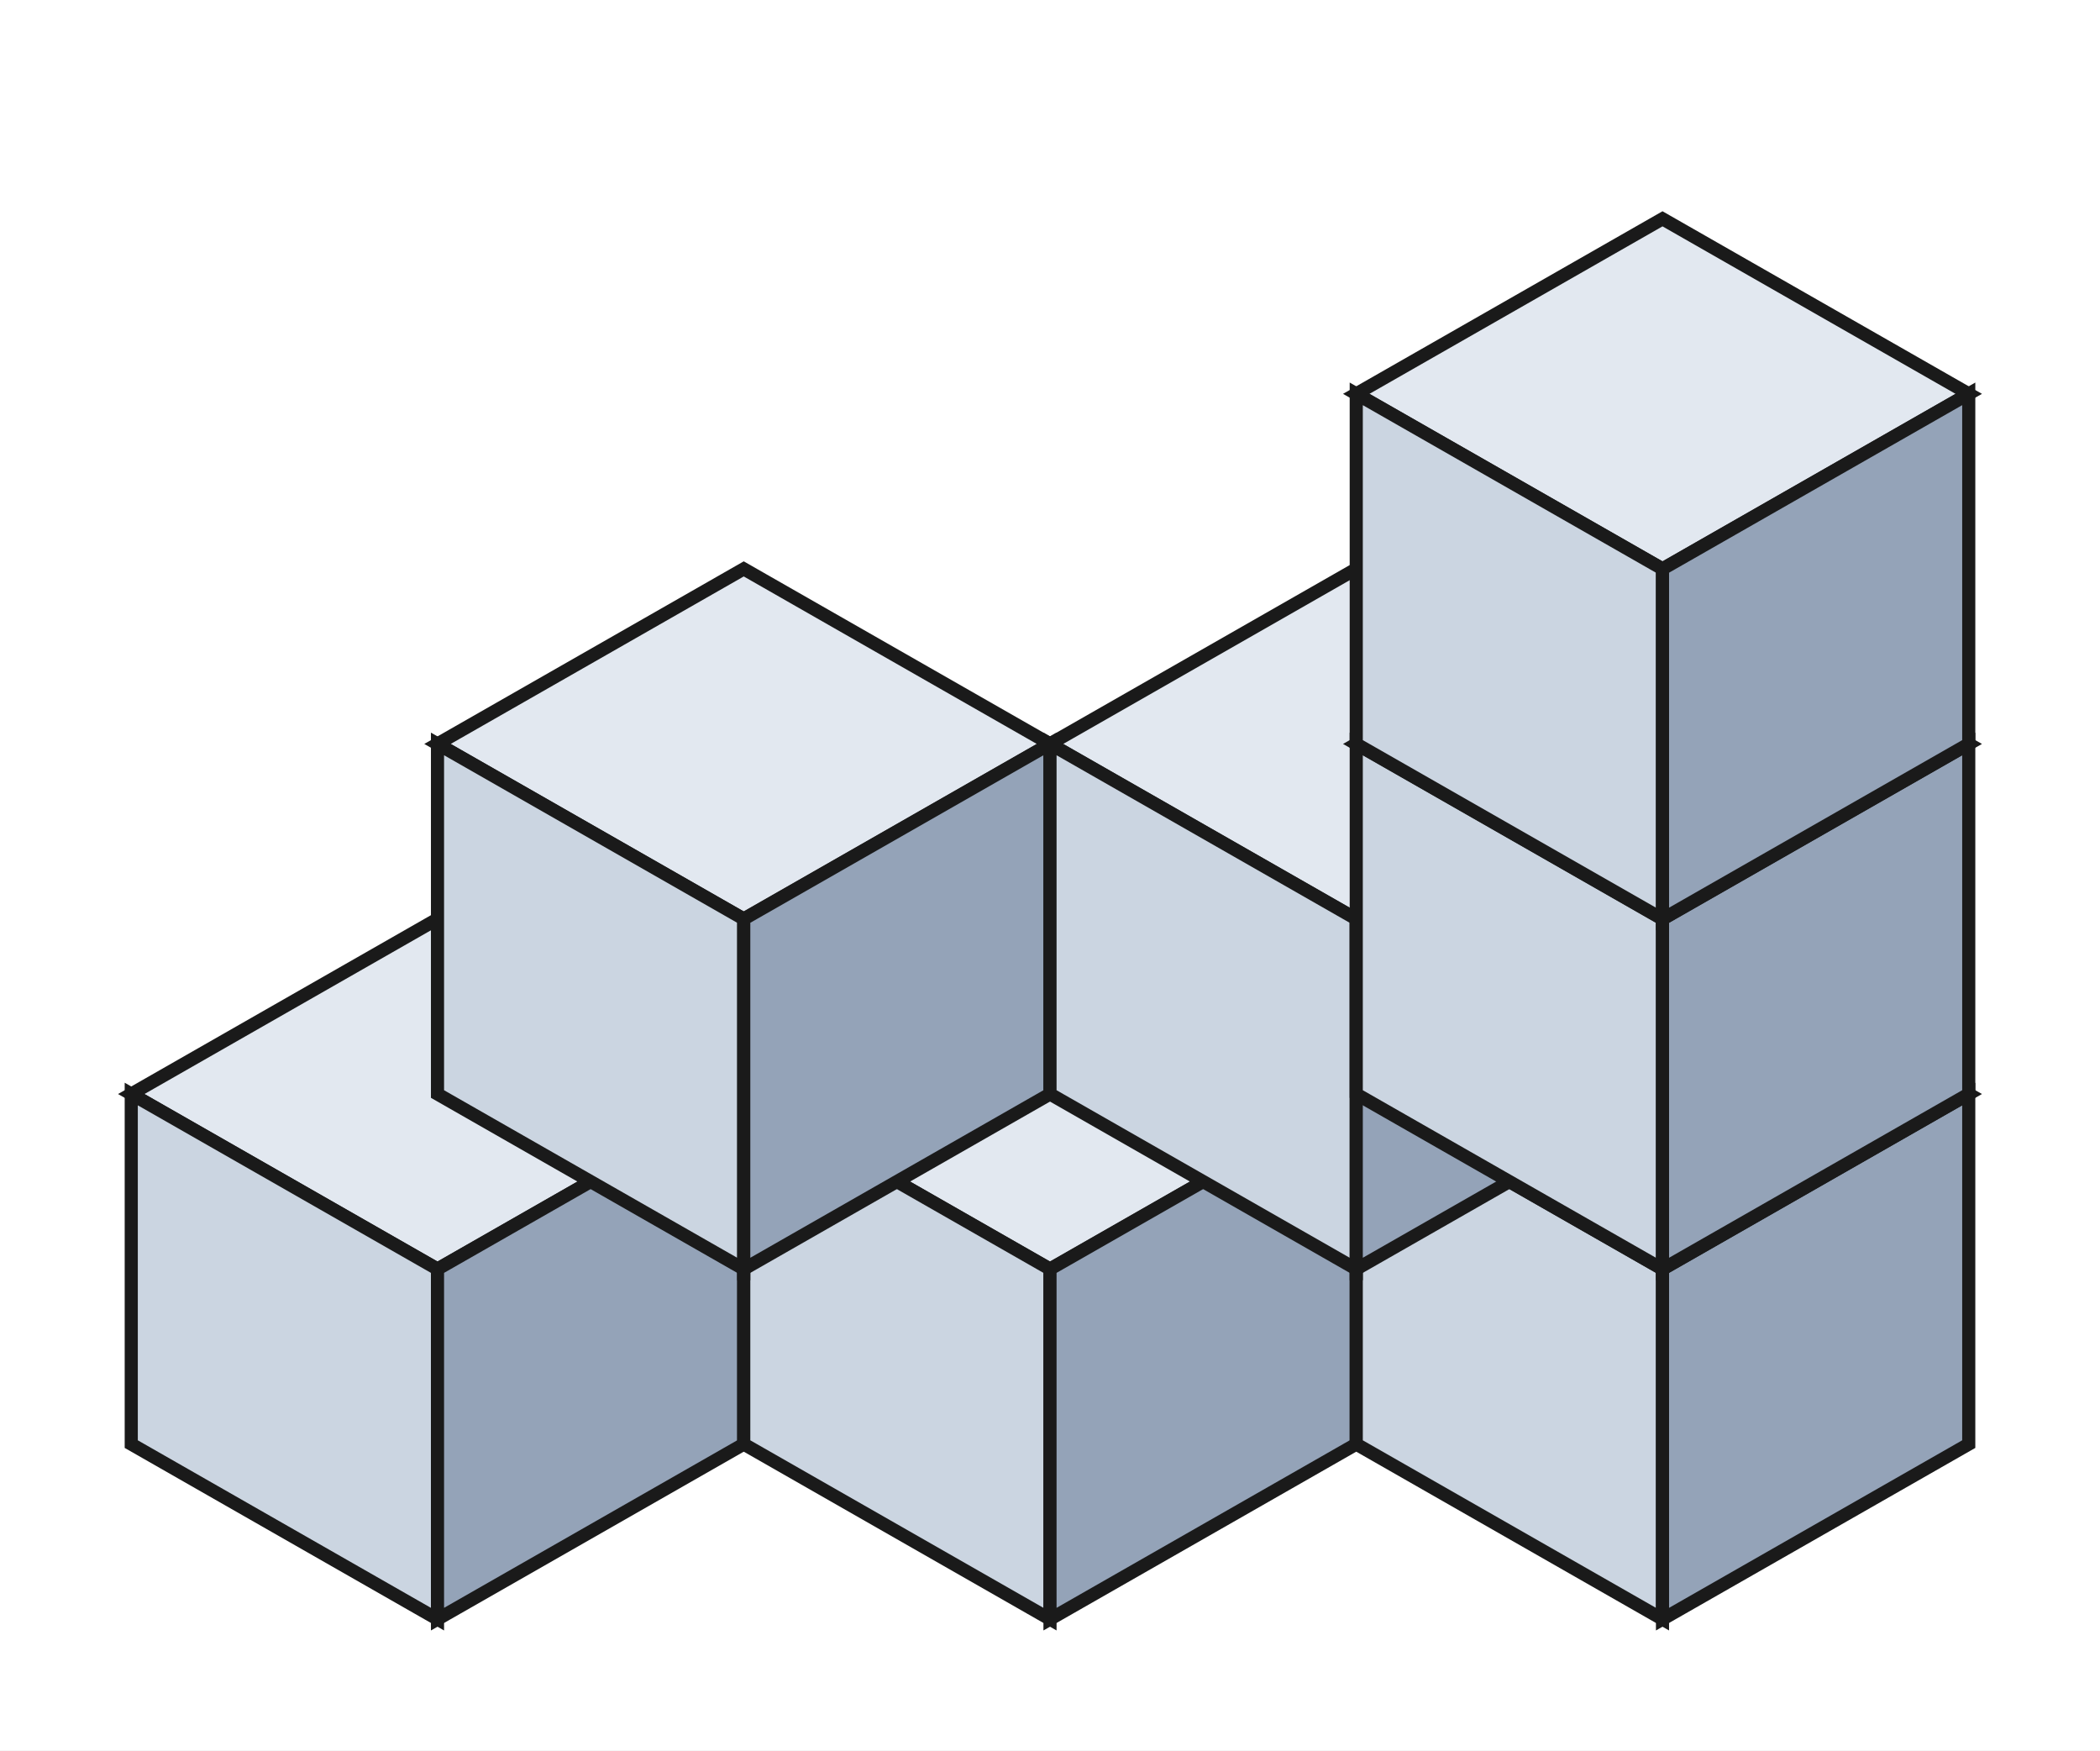
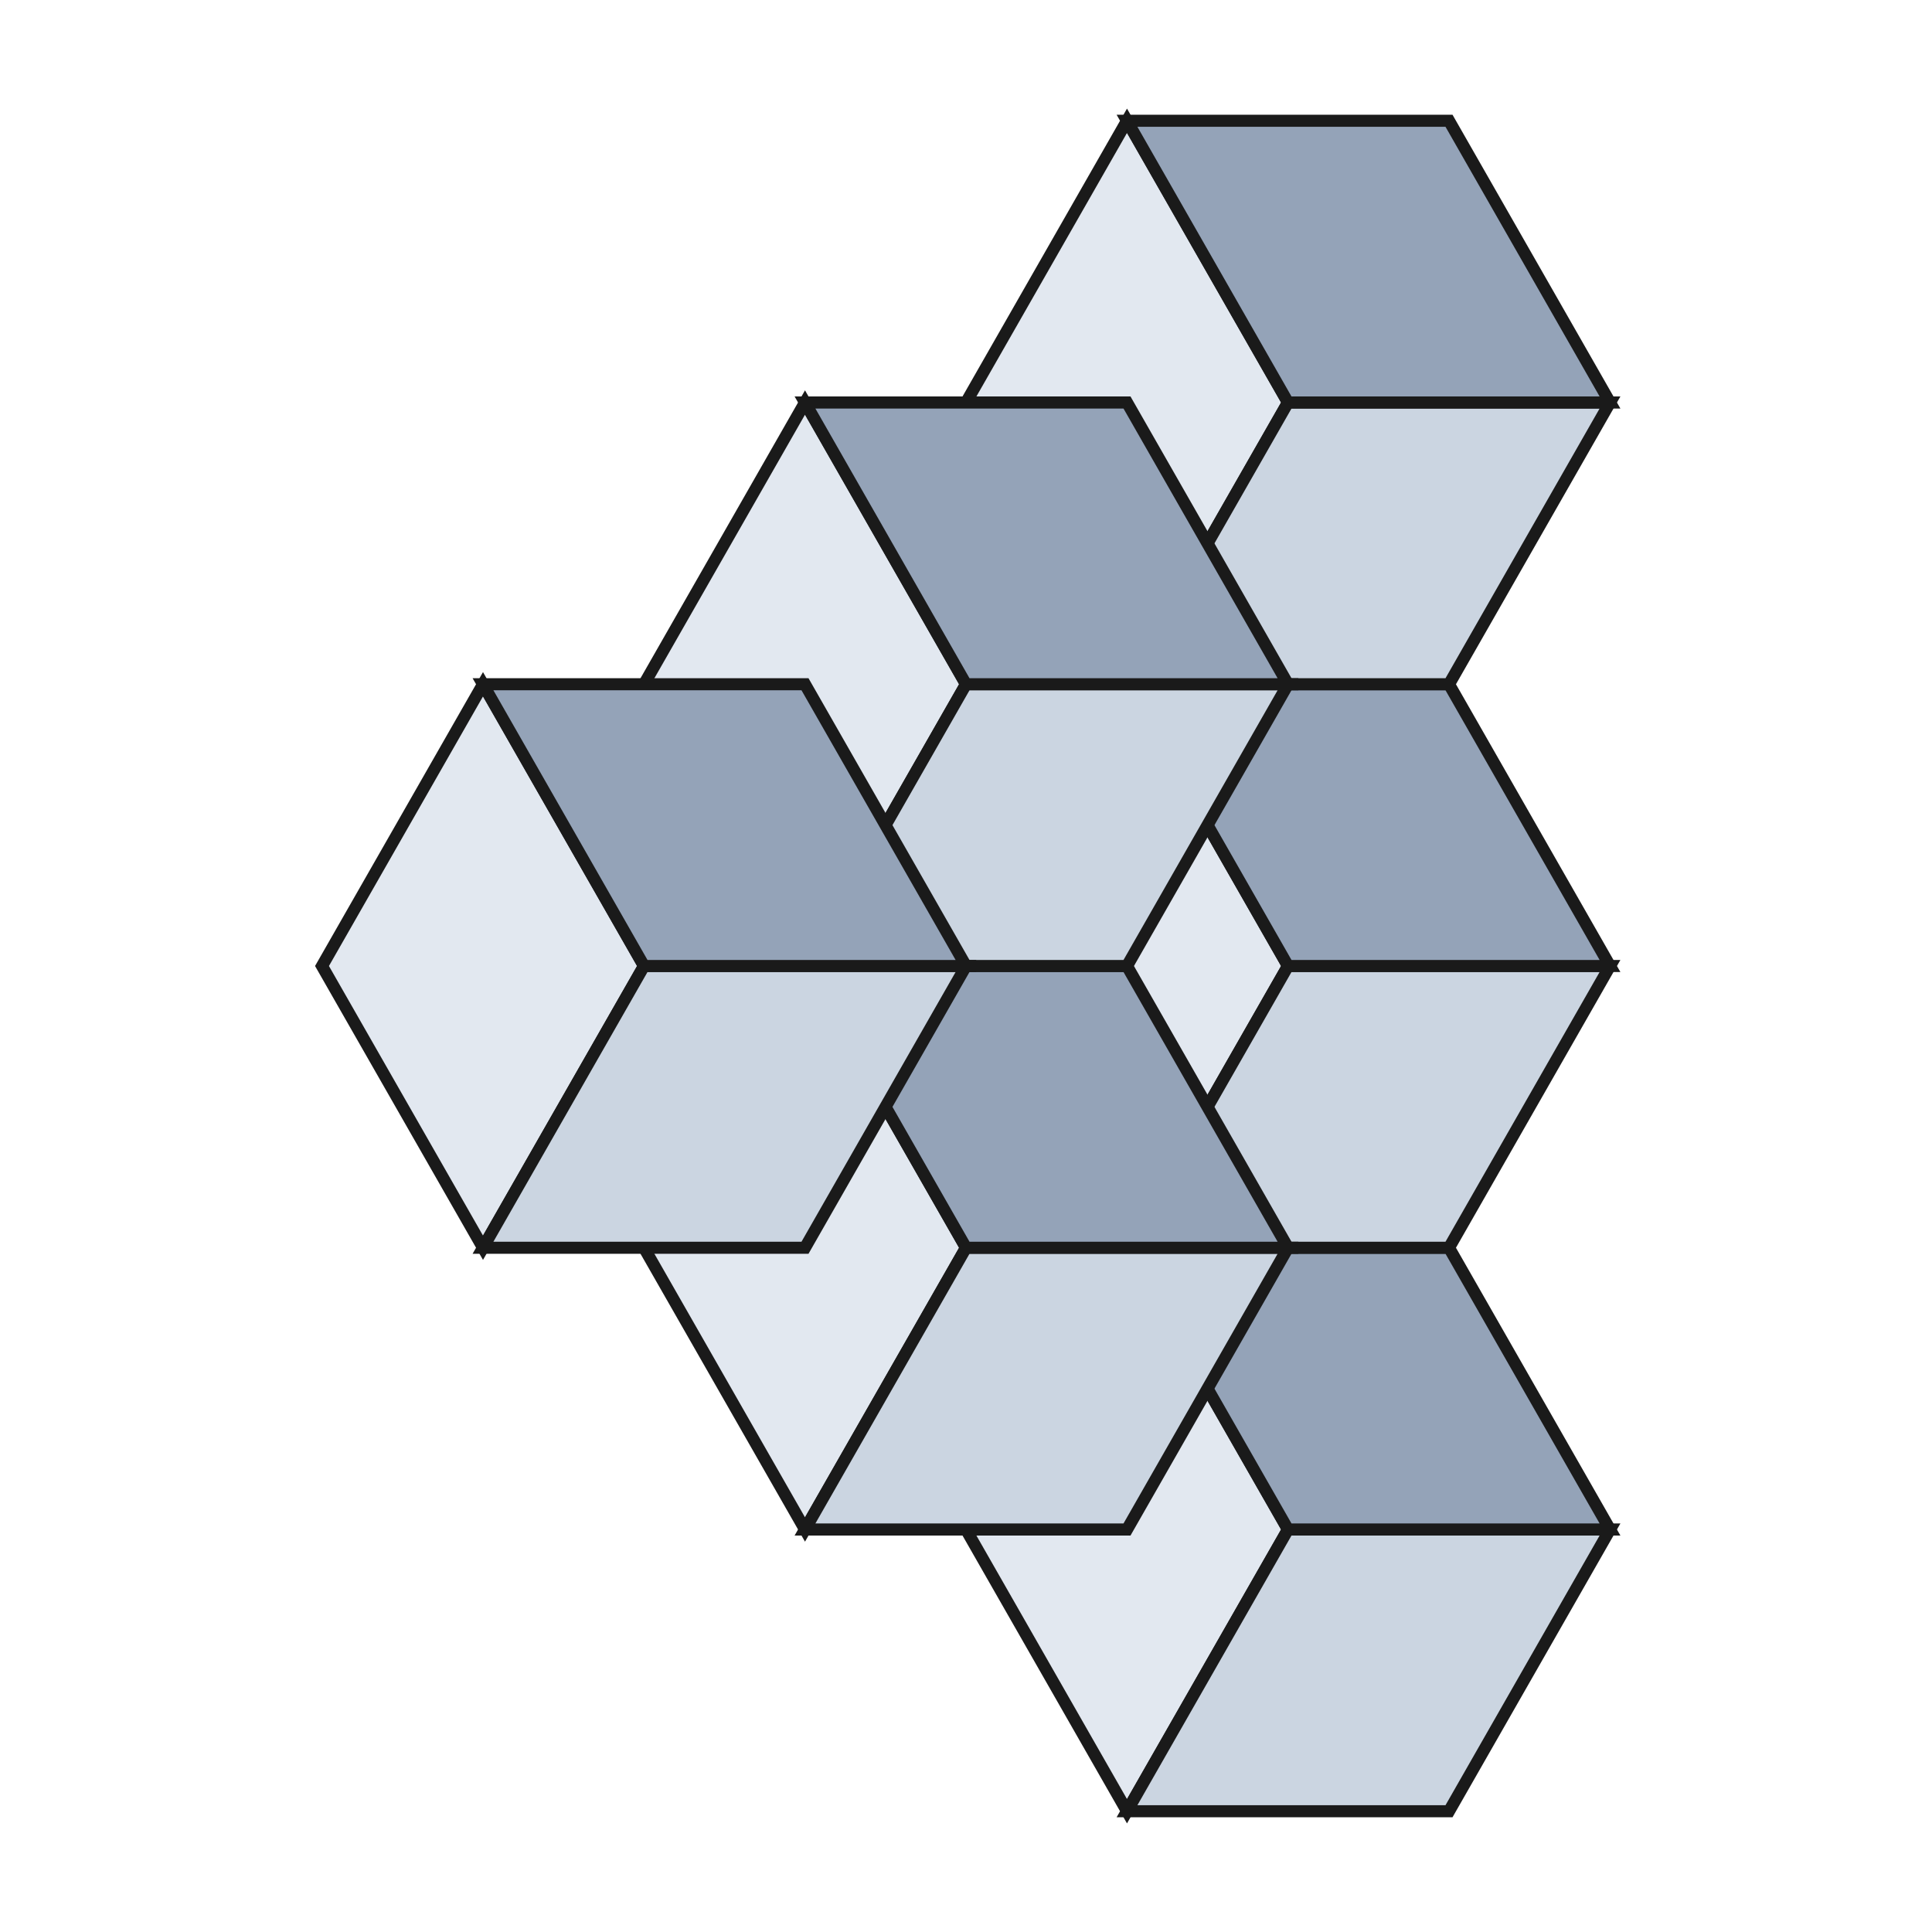
- <svg xmlns="http://www.w3.org/2000/svg" viewBox="0 0 240 200" width="240" height="200" font-family="'Latin Modern Roman', Georgia, 'Times New Roman', serif">
-   <rect width="240" height="200" fill="#ffffff" />
+ <svg xmlns="http://www.w3.org/2000/svg" viewBox="0 0 240 240" width="240" height="240" font-family="'Latin Modern Roman', Georgia, 'Times New Roman', serif">
+   <rect width="240" height="240" fill="#ffffff" />
  <defs>
    <symbol id="cube" overflow="visible">
      <polygon points="0,-30 35,-50 70,-30 35,-10" fill="#e2e8f0" stroke="#1a1a1a" stroke-width="1.5" />
      <polygon points="0,-30 35,-10 35,30 0,10" fill="#cbd5e1" stroke="#1a1a1a" stroke-width="1.5" />
      <polygon points="35,-10 70,-30 70,10 35,30" fill="#94a3b8" stroke="#1a1a1a" stroke-width="1.5" />
    </symbol>
  </defs>
-   <g transform="translate(15, -5)">
-     <use href="#cube" x="0" y="160" />
-     <use href="#cube" x="70" y="160" />
-     <use href="#cube" x="140" y="160" />
-     <use href="#cube" x="35" y="120" />
-     <use href="#cube" x="105" y="120" />
-     <use href="#cube" x="140" y="120" />
-     <use href="#cube" x="140" y="80" />
+   <g transform="rotate(-90 120 120)">
+     <g transform="translate(15, 10)">
+       <use href="#cube" x="0" y="160" />
+       <use href="#cube" x="70" y="160" />
+       <use href="#cube" x="140" y="160" />
+       <use href="#cube" x="35" y="120" />
+       <use href="#cube" x="105" y="120" />
+       <use href="#cube" x="70" y="80" />
+     </g>
  </g>
</svg>
